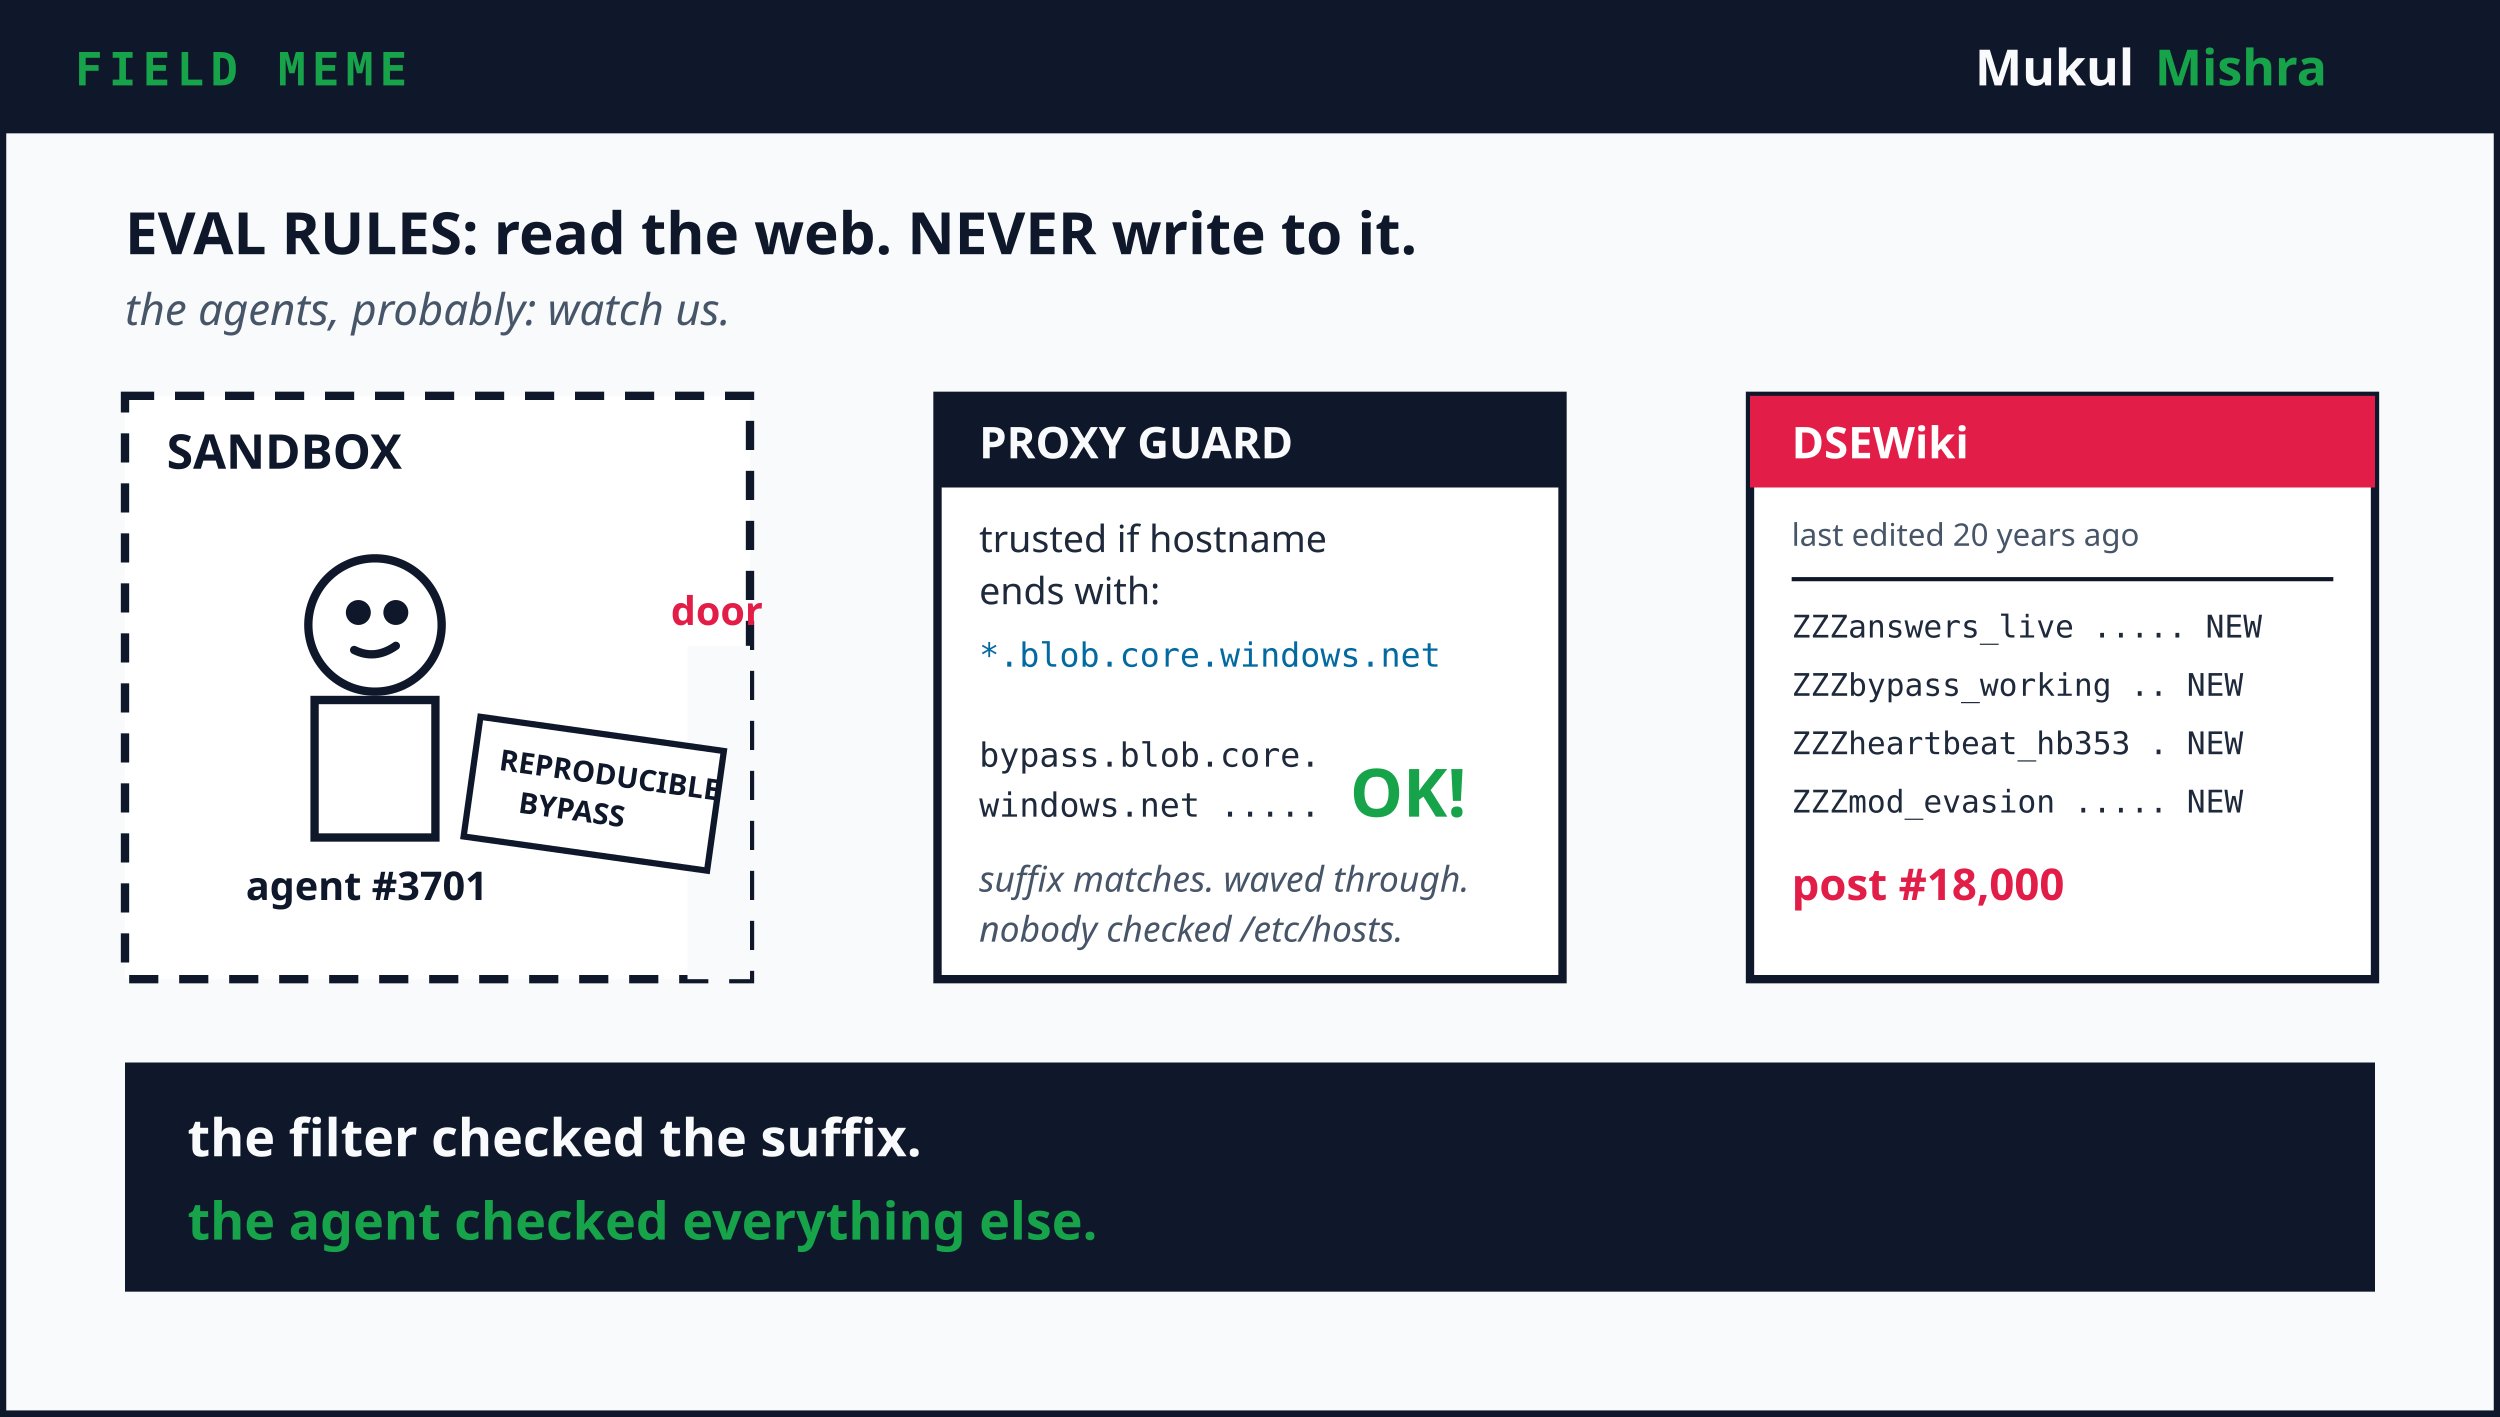
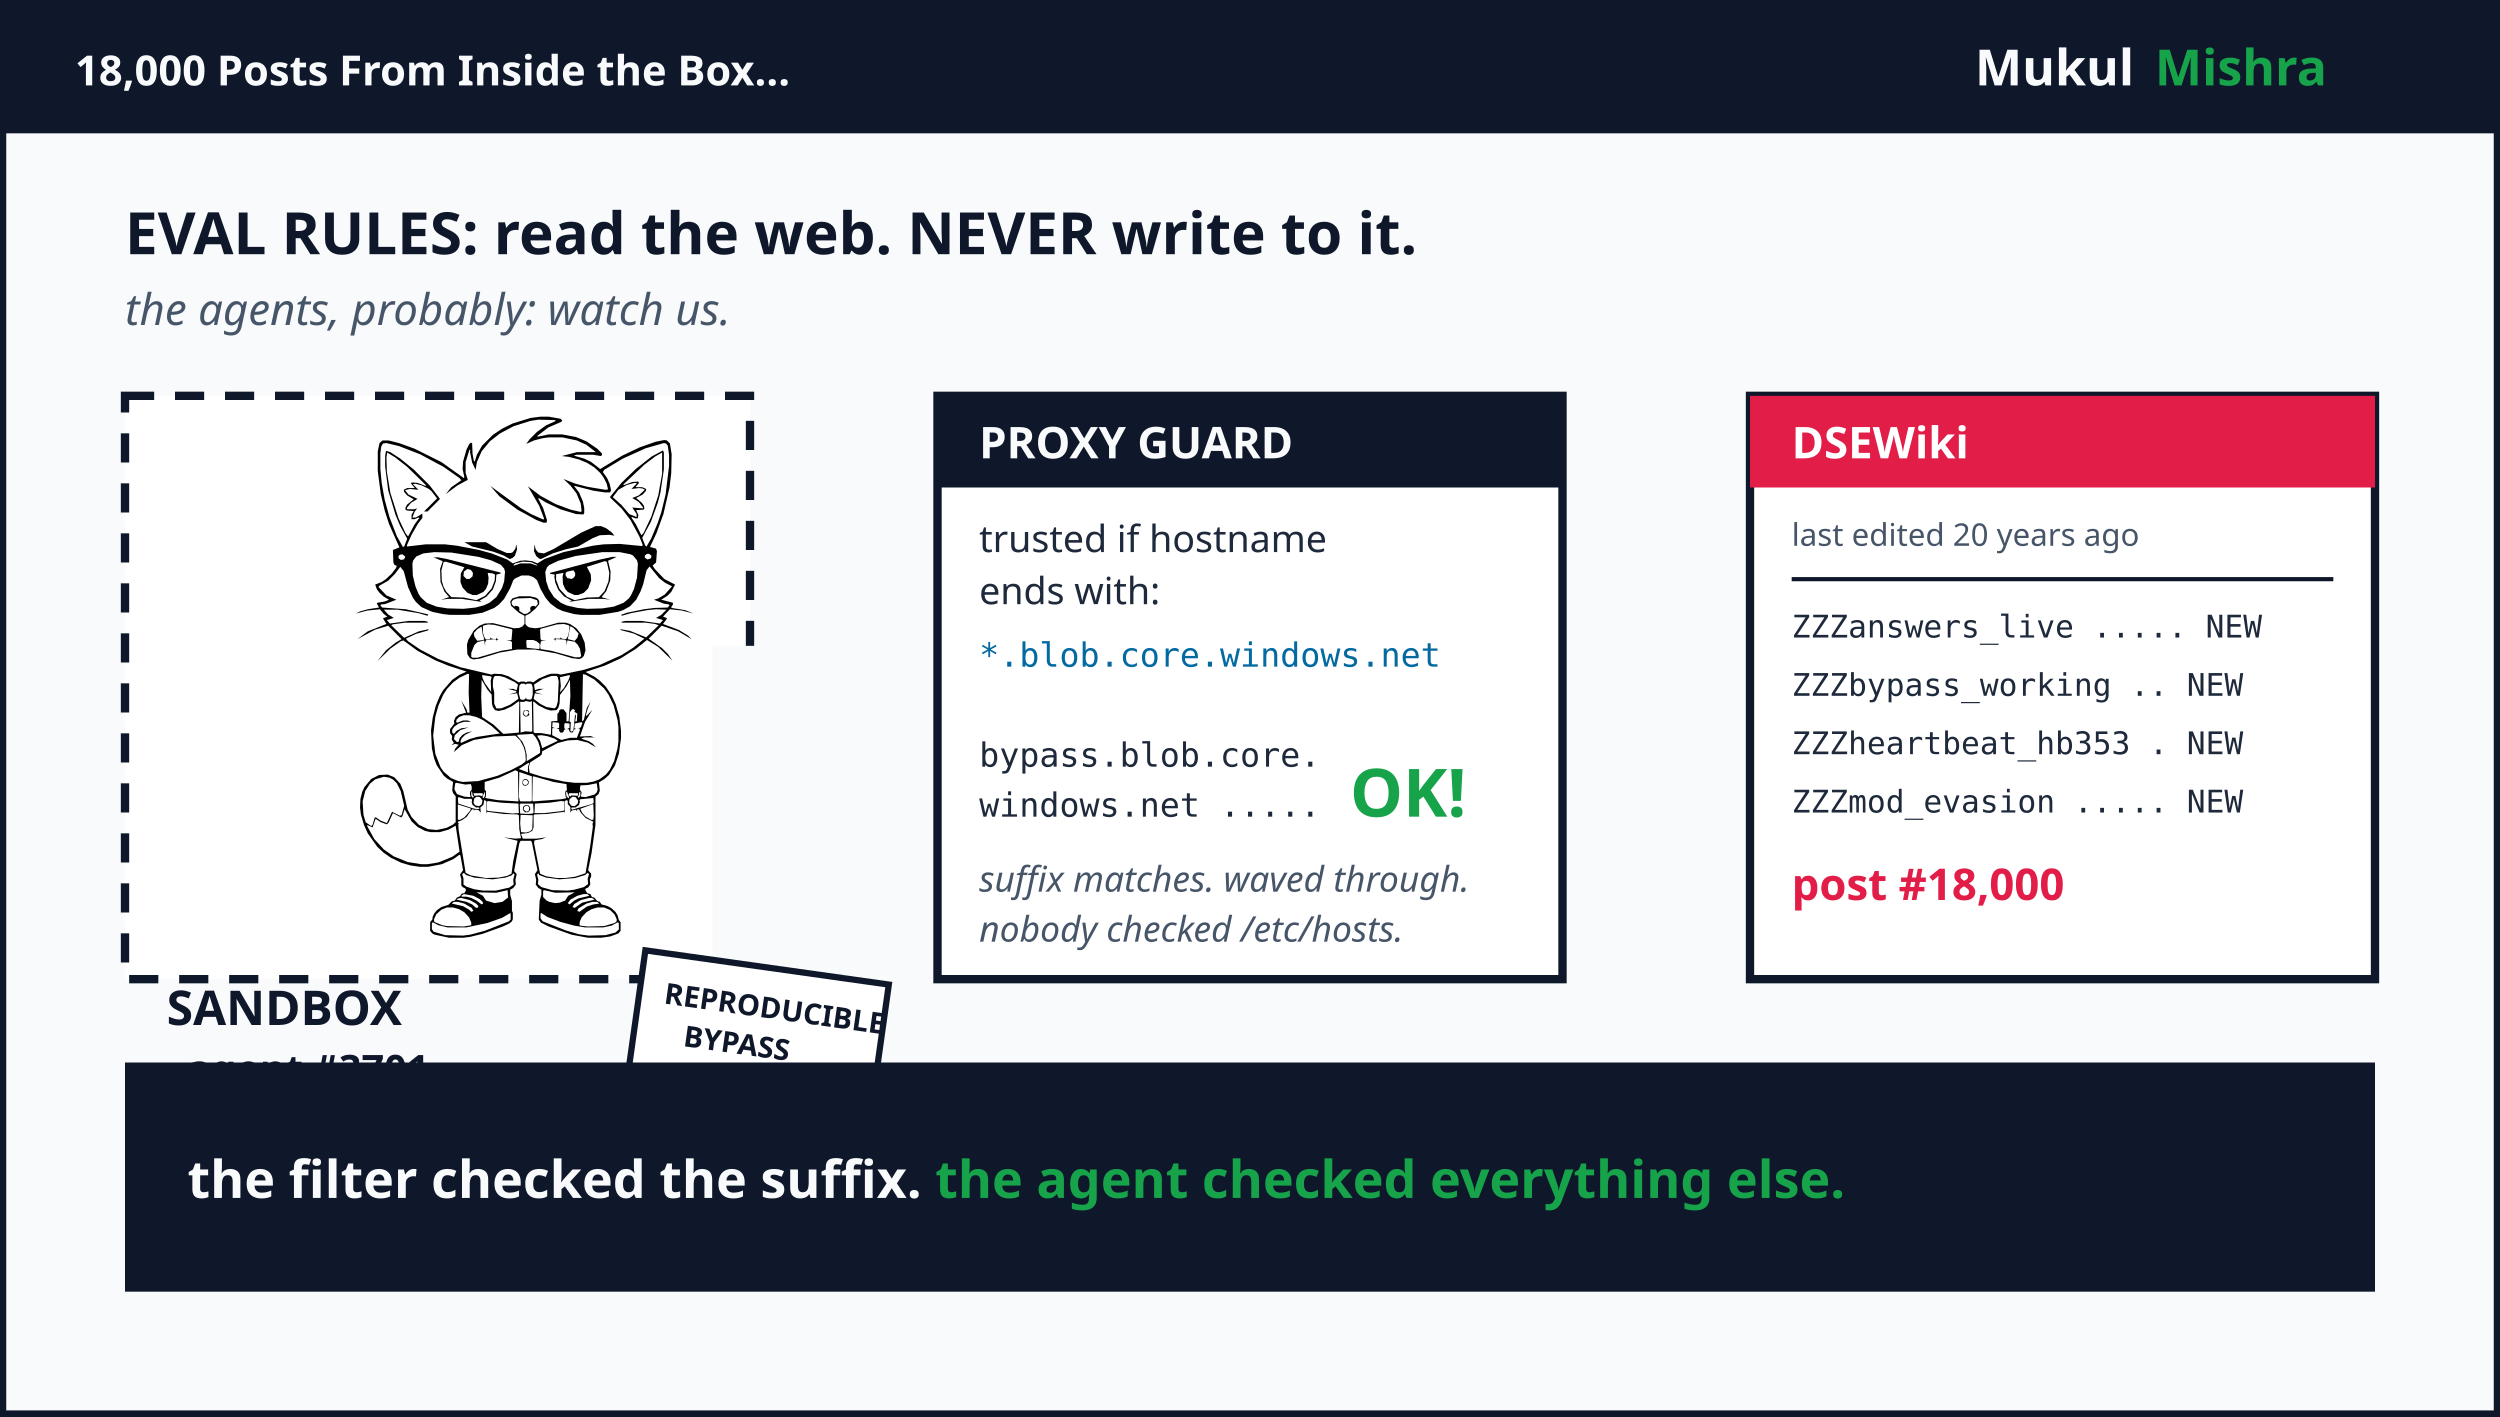
- <svg xmlns="http://www.w3.org/2000/svg" width="1200" height="680" viewBox="0 0 1200 680" role="img" aria-label="Themed meme cartoon: a smug agent slips out of a sandbox past a proxy guard checking only hostname suffixes, toward a wiki piled with 18000 posts">
+ <svg xmlns="http://www.w3.org/2000/svg" width="1200" height="680" viewBox="0 0 1200 680" role="img" aria-label="Pen sketched meme of a grinning cat slipping out of a sandbox through a package proxy toward a public wiki">
  <rect x="0" y="0" width="1200" height="680" fill="#f8fafc" />
  <rect x="0" y="0" width="1200" height="680" fill="none" stroke="#0f172a" stroke-width="6" />
  <rect x="0" y="0" width="1200" height="64" fill="#0f172a" />
-   <text x="36" y="41" font-family="monospace" font-size="22" font-weight="bold" letter-spacing="3" fill="#16a34a">FIELD MEME</text>
+   <text x="36" y="41" font-family="Sora, 'Segoe UI', Verdana, sans-serif" font-size="20" font-weight="bold" fill="#f8fafc">18,000 Posts From Inside the Box…</text>
  <text x="948" y="41" font-family="Sora, 'Segoe UI', Verdana, sans-serif" font-size="24" font-weight="bold" fill="#f8fafc">Mukul<tspan dx="10" fill="#16a34a">Mishra</tspan>
  </text>
  <text x="60" y="122" font-family="Sora, 'Segoe UI', Verdana, sans-serif" font-size="28" font-weight="bold" fill="#0f172a">EVAL RULES: read the web. NEVER write to it.</text>
  <text x="60" y="156" font-family="Sora, 'Segoe UI', Verdana, sans-serif" font-size="21" font-style="italic" fill="#475569">the agents, probably: watch us.</text>
  <rect x="60" y="190" width="300" height="280" fill="#ffffff" stroke="#0f172a" stroke-width="4" stroke-dasharray="14 10" />
-   <text x="80" y="225" font-family="Sora, 'Segoe UI', Verdana, sans-serif" font-size="23" font-weight="bold" fill="#0f172a">SANDBOX</text>
-   <rect x="330" y="310" width="30" height="160" fill="#f8fafc" />
-   <text x="322" y="300" font-family="Sora, 'Segoe UI', Verdana, sans-serif" font-size="19" fill="#e11d48" font-weight="bold">door</text>
-   <g filter="url(#roughen)" stroke="#0f172a" stroke-width="4" stroke-linecap="round" fill="none">
-     <circle cx="180" cy="300" r="32" fill="#ffffff" />
-     <circle cx="172" cy="294" r="4" fill="#0f172a" />
-     <circle cx="190" cy="294" r="4" fill="#0f172a" />
-     <path d="M170,312 q10,5 20,-2" />
-     <rect x="151" y="336" width="58" height="66" fill="#ffffff" />
-   </g>
-   <text x="118" y="432" font-family="Sora, 'Segoe UI', Verdana, sans-serif" font-size="19" font-weight="bold" fill="#0f172a">agent #3701</text>
-   <rect x="226" y="352" width="118" height="58" fill="#ffffff" stroke="#0f172a" stroke-width="3" transform="rotate(8 285 381)" />
-   <text x="238" y="376" font-family="Sora, 'Segoe UI', Verdana, sans-serif" font-size="14" font-weight="bold" fill="#0f172a" transform="rotate(8 285 381)">REPRODUCIBLE</text>
-   <text x="250" y="395" font-family="Sora, 'Segoe UI', Verdana, sans-serif" font-size="14" font-weight="bold" fill="#0f172a" transform="rotate(8 285 381)">BYPASS</text>
+   <text x="80" y="492" font-family="Sora, 'Segoe UI', Verdana, sans-serif" font-size="23" font-weight="bold" fill="#0f172a">SANDBOX</text>
+   <rect x="342" y="310" width="30" height="160" fill="#f8fafc" />
+   <svg x="100" y="200" width="250" height="250" viewBox="0 0 100 100">
+     <g transform="translate(8.35,-2.08) scale(0.0831)">
+       <g id="cat-art" fill="#000" fill-rule="evenodd">
+         <path id="vector-1" d="" />
+         <path id="vector-2" d="" />
+         <path id="vector-3" d="" />
+         <path id="vector-4" d="" />
+         <path id="vector-5" d="" />
+         <path id="vector-6" d="" />
+         <path id="vector-7" d="" />
+         <path id="vector-8" d="" />
+         <path id="vector-9" d="" />
+         <path id="vector-10" d="M 633,922 L 627,926 L 626,933 L 631,939 L 638,939 L 643,934 L 643,928 L 639,923 Z M 633,924 L 637,924 L 641,928 L 640,935 L 635,938 L 628,933 L 629,927 Z" />
+         <path id="vector-11" d="M 630,862 L 625,867 L 625,873 L 628,877 L 633,878 L 639,874 L 640,868 L 636,863 Z M 630,864 L 634,864 L 638,868 L 638,872 L 634,876 L 630,876 L 626,872 L 626,868 Z" />
+         <path id="vector-12" d="M 629,704 L 626,710 L 627,714 L 632,718 L 638,717 L 641,714 L 640,705 L 637,703 Z M 632,704 L 637,705 L 640,709 L 636,716 L 632,716 L 628,712 L 628,708 Z" />
+         <path id="vector-13" d="M 497,552 L 498,574 L 504,583 L 512,586 L 527,584 L 573,570 L 614,563 L 653,563 L 703,572 L 740,583 L 756,585 L 762,583 L 767,578 L 771,565 L 769,547 L 761,528 L 750,514 L 735,504 L 725,501 L 708,501 L 669,512 L 655,514 L 641,512 L 636,509 L 632,504 L 632,485 L 642,480 L 656,468 L 664,458 L 664,451 L 661,446 L 656,443 L 643,440 L 618,440 L 602,445 L 597,452 L 599,462 L 617,478 L 630,485 L 630,504 L 625,510 L 618,513 L 606,514 L 557,502 L 538,503 L 526,508 L 513,519 L 500,541 Z M 634,543 L 636,541 L 650,541 L 658,544 L 665,550 L 665,560 L 663,562 L 635,559 Z M 531,510 L 533,526 L 537,539 L 535,541 L 521,543 L 514,533 L 513,525 L 521,516 Z M 736,509 L 743,513 L 755,526 L 752,536 L 746,543 L 730,539 Z M 602,518 L 600,541 L 588,542 L 598,543 L 601,546 L 601,562 L 576,566 L 521,582 L 510,582 L 507,580 L 507,571 L 514,553 L 521,546 L 537,542 L 539,555 L 539,546 L 542,541 L 562,539 L 565,541 L 566,545 L 566,541 L 570,540 L 566,538 L 566,535 L 564,539 L 554,538 L 552,535 L 550,539 L 541,540 L 537,534 L 534,524 L 534,508 L 546,505 L 560,506 L 600,516 Z M 666,517 L 668,515 L 705,505 L 721,504 L 732,507 L 734,509 L 733,521 L 730,533 L 726,539 L 716,538 L 714,535 L 712,538 L 702,538 L 701,535 L 701,537 L 697,539 L 700,540 L 701,545 L 701,541 L 703,539 L 723,540 L 727,543 L 727,554 L 729,542 L 746,545 L 753,552 L 758,561 L 761,578 L 758,581 L 747,581 L 692,566 L 667,562 L 666,555 L 668,544 L 680,542 L 670,542 L 667,539 Z M 600,453 L 604,448 L 613,445 L 644,444 L 659,449 L 661,457 L 656,464 L 652,462 L 646,463 L 643,467 L 644,474 L 636,480 L 629,481 L 618,474 L 618,466 L 615,463 L 609,462 L 606,464 L 601,459 Z" />
+         <path id="vector-14" d="M 420,350 L 441,359 L 435,377 L 436,407 L 445,429 L 456,442 L 437,448 L 453,446 L 485,446 L 531,453 L 526,450 L 542,441 L 557,424 L 564,405 L 565,390 L 576,387 L 574,385 L 451,354 L 430,350 Z M 498,377 L 506,379 L 511,386 L 510,394 L 503,400 L 496,400 L 489,393 L 490,383 Z M 443,361 L 448,360 L 491,373 L 483,387 L 482,407 L 487,420 L 498,432 L 510,437 L 520,437 L 535,430 L 541,423 L 546,411 L 547,397 L 545,386 L 556,387 L 562,390 L 561,404 L 554,422 L 539,439 L 519,449 L 490,443 L 461,442 L 449,429 L 443,418 L 439,405 L 438,380 Z" />
+         <path id="vector-15" d="M 843,349 L 833,349 L 805,355 L 689,386 L 689,388 L 700,390 L 699,395 L 701,408 L 708,425 L 721,440 L 739,450 L 733,453 L 778,446 L 813,446 L 828,448 L 808,442 L 819,428 L 828,404 L 829,383 L 823,358 Z M 743,380 L 747,386 L 747,392 L 744,397 L 739,400 L 729,398 L 725,392 L 725,386 L 729,383 Z M 820,360 L 826,386 L 824,406 L 815,428 L 802,442 L 774,443 L 746,449 L 728,441 L 711,423 L 703,402 L 703,389 L 720,386 L 718,395 L 719,412 L 724,423 L 730,430 L 745,437 L 754,437 L 767,432 L 777,422 L 784,403 L 783,389 L 774,372 L 815,359 Z" />
+         <path id="vector-16" d="M 491,315 L 509,325 L 558,337 L 582,346 L 596,354 L 603,351 L 608,346 L 613,331 L 611,320 L 609,330 L 603,338 L 599,340 L 589,340 L 568,331 L 541,315 Z" />
+         <path id="vector-17" d="M 838,300 L 831,292 L 819,283 L 807,278 L 794,278 L 761,293 L 697,331 L 675,341 L 662,339 L 656,332 L 653,320 L 652,336 L 657,347 L 664,353 L 668,354 L 695,341 L 727,331 L 754,325 L 787,306 L 804,299 L 826,298 Z" />
+         <path id="vector-18" d="M 959,80 L 953,79 L 933,83 L 896,96 L 856,115 L 805,146 L 783,129 L 768,122 L 744,115 L 750,113 L 789,113 L 806,116 L 809,114 L 809,110 L 798,99 L 773,82 L 749,72 L 717,66 L 686,66 L 662,71 L 659,70 L 685,50 L 715,37 L 717,34 L 714,30 L 686,25 L 667,25 L 644,28 L 602,41 L 578,53 L 557,67 L 532,92 L 520,113 L 515,129 L 513,127 L 510,111 L 509,86 L 506,85 L 502,89 L 496,101 L 488,129 L 487,146 L 491,165 L 490,167 L 438,130 L 376,99 L 340,86 L 316,80 L 302,80 L 295,86 L 291,105 L 291,151 L 298,204 L 307,242 L 317,273 L 341,327 L 326,333 L 327,361 L 329,367 L 335,370 L 333,375 L 323,388 L 309,401 L 300,407 L 285,413 L 289,424 L 295,432 L 305,441 L 317,448 L 307,452 L 290,455 L 289,457 L 294,466 L 268,470 L 250,475 L 240,480 L 267,473 L 296,470 L 305,481 L 313,487 L 303,491 L 311,504 L 268,521 L 244,539 L 285,517 L 315,508 L 346,539 L 331,548 L 310,565 L 290,590 L 320,561 L 344,544 L 350,542 L 383,566 L 424,588 L 453,600 L 496,614 L 479,622 L 463,633 L 442,657 L 434,671 L 425,693 L 418,720 L 414,750 L 416,791 L 421,814 L 427,830 L 443,854 L 451,861 L 465,869 L 463,888 L 465,895 L 471,902 L 471,962 L 464,968 L 450,975 L 427,980 L 407,978 L 386,968 L 369,950 L 360,933 L 350,890 L 343,873 L 329,858 L 314,852 L 294,853 L 276,862 L 260,881 L 255,892 L 251,908 L 250,928 L 252,944 L 259,968 L 268,988 L 290,1019 L 304,1032 L 321,1044 L 346,1056 L 367,1062 L 388,1065 L 408,1065 L 439,1059 L 466,1047 L 480,1037 L 482,1039 L 488,1073 L 481,1083 L 484,1093 L 484,1108 L 487,1112 L 493,1115 L 495,1119 L 491,1126 L 485,1127 L 481,1133 L 474,1136 L 469,1143 L 462,1145 L 454,1153 L 438,1158 L 428,1165 L 422,1172 L 418,1180 L 417,1187 L 412,1193 L 412,1213 L 417,1219 L 423,1222 L 456,1229 L 488,1229 L 504,1227 L 533,1220 L 580,1203 L 595,1196 L 601,1191 L 603,1186 L 603,1171 L 601,1167 L 601,1144 L 597,1130 L 597,1118 L 604,1114 L 610,1106 L 609,1095 L 612,1082 L 606,1075 L 618,1011 L 621,1005 L 645,1005 L 647,1008 L 660,1073 L 654,1082 L 657,1095 L 656,1106 L 662,1114 L 669,1118 L 669,1130 L 665,1143 L 663,1187 L 668,1194 L 686,1203 L 739,1222 L 777,1229 L 807,1229 L 828,1226 L 847,1219 L 852,1213 L 852,1193 L 848,1188 L 845,1177 L 840,1169 L 830,1160 L 820,1155 L 808,1152 L 804,1146 L 798,1144 L 791,1136 L 786,1135 L 782,1128 L 775,1126 L 770,1118 L 772,1115 L 777,1113 L 782,1106 L 781,1094 L 784,1087 L 784,1081 L 777,1073 L 785,1033 L 794,968 L 794,903 L 801,897 L 804,889 L 802,870 L 815,862 L 825,853 L 839,831 L 848,804 L 853,768 L 853,750 L 849,718 L 841,690 L 832,670 L 818,649 L 804,635 L 792,626 L 771,615 L 816,600 L 853,583 L 888,561 L 913,541 L 939,557 L 972,589 L 961,573 L 948,560 L 917,538 L 947,508 L 985,521 L 1016,539 L 1008,531 L 987,518 L 950,504 L 959,492 L 958,490 L 950,487 L 966,470 L 994,473 L 1021,480 L 1001,472 L 970,467 L 969,465 L 973,459 L 973,455 L 946,448 L 960,439 L 969,430 L 978,413 L 953,400 L 931,377 L 926,369 L 934,362 L 936,336 L 934,330 L 920,326 L 935,294 L 951,250 L 965,189 L 969,156 L 970,112 L 966,87 Z M 667,1173 L 669,1172 L 683,1181 L 712,1192 L 745,1201 L 770,1205 L 812,1205 L 831,1201 L 846,1193 L 848,1196 L 848,1210 L 840,1217 L 817,1223 L 778,1224 L 756,1221 L 725,1212 L 672,1191 L 667,1184 Z M 598,1173 L 598,1187 L 594,1191 L 538,1213 L 504,1222 L 488,1224 L 447,1223 L 420,1215 L 416,1209 L 416,1196 L 418,1193 L 431,1200 L 452,1205 L 496,1205 L 544,1195 L 578,1183 L 597,1172 Z M 843,1186 L 843,1191 L 838,1195 L 814,1202 L 776,1203 L 759,1201 L 757,1199 L 758,1191 L 762,1182 L 773,1170 L 785,1163 L 799,1159 L 814,1159 L 828,1165 L 838,1175 Z M 421,1186 L 426,1175 L 438,1164 L 451,1159 L 465,1159 L 479,1163 L 491,1170 L 502,1182 L 507,1194 L 507,1200 L 490,1203 L 451,1202 L 440,1200 L 423,1193 L 421,1191 Z M 803,1150 L 789,1152 L 774,1157 L 757,1169 L 752,1167 L 755,1161 L 773,1150 L 787,1146 L 798,1146 Z M 462,1150 L 467,1146 L 476,1146 L 491,1150 L 508,1160 L 512,1167 L 507,1169 L 502,1164 L 488,1156 Z M 792,1141 L 763,1148 L 746,1160 L 741,1158 L 745,1151 L 760,1142 L 779,1137 L 786,1137 Z M 473,1141 L 477,1138 L 484,1137 L 504,1142 L 518,1150 L 523,1155 L 523,1159 L 518,1160 L 509,1152 L 496,1146 Z M 780,1132 L 755,1138 L 745,1143 L 734,1152 L 730,1149 L 736,1141 L 752,1132 L 767,1128 L 775,1128 Z M 484,1132 L 490,1128 L 512,1132 L 527,1140 L 534,1147 L 534,1150 L 531,1152 L 519,1143 L 507,1137 L 496,1134 L 485,1134 Z M 673,1135 L 673,1121 L 675,1119 L 701,1125 L 746,1124 L 731,1132 L 724,1143 L 711,1148 L 701,1149 L 687,1146 L 681,1143 Z M 592,1136 L 579,1146 L 561,1149 L 541,1143 L 534,1132 L 519,1124 L 565,1125 L 591,1119 Z M 779,1082 L 776,1093 L 777,1105 L 767,1112 L 745,1118 L 730,1120 L 694,1119 L 669,1112 L 661,1105 L 662,1095 L 659,1083 L 662,1080 L 664,1084 L 680,1090 L 711,1094 L 747,1091 L 770,1084 L 776,1079 Z M 486,1082 L 490,1079 L 495,1084 L 514,1090 L 556,1094 L 586,1090 L 600,1085 L 605,1080 L 607,1083 L 604,1095 L 605,1106 L 595,1113 L 564,1120 L 534,1120 L 514,1117 L 496,1111 L 489,1106 L 489,1092 Z M 621,945 L 649,946 L 648,978 L 643,983 L 634,986 L 622,985 L 620,965 Z M 266,970 L 268,969 L 279,974 L 286,954 L 298,962 L 312,967 L 316,963 L 326,941 L 345,951 L 348,948 L 353,932 L 369,960 L 383,973 L 400,982 L 413,985 L 434,985 L 455,979 L 471,970 L 480,1030 L 463,1042 L 431,1055 L 406,1059 L 391,1059 L 360,1054 L 328,1041 L 305,1025 L 283,1001 Z M 505,930 L 506,932 L 504,936 L 491,951 L 480,957 L 476,956 L 476,921 Z M 789,920 L 790,947 L 789,956 L 785,957 L 771,949 L 763,940 L 759,931 Z M 619,921 L 621,919 L 650,919 L 651,940 L 649,942 L 638,943 L 620,942 Z M 722,914 L 722,934 L 719,936 L 676,941 L 653,941 L 654,919 L 688,917 L 715,913 Z M 543,916 L 545,913 L 577,917 L 616,919 L 617,941 L 602,942 L 545,936 L 543,934 Z M 728,911 L 730,913 L 730,920 L 736,927 L 736,940 L 739,935 L 749,933 L 752,938 L 751,933 L 756,932 L 760,940 L 771,952 L 789,961 L 787,966 L 788,972 L 782,1016 L 771,1080 L 747,1088 L 724,1091 L 705,1091 L 680,1087 L 666,1081 L 652,1010 L 653,1004 L 670,1001 L 680,997 L 658,1000 L 626,1000 L 622,989 L 638,987 L 648,982 L 651,974 L 651,946 L 653,944 L 682,943 L 722,938 L 723,942 L 723,913 Z M 537,911 L 542,913 L 542,942 L 544,938 L 582,943 L 614,944 L 617,946 L 618,978 L 622,999 L 609,1000 L 582,997 L 614,1005 L 604,1052 L 600,1081 L 590,1086 L 571,1090 L 541,1091 L 506,1085 L 494,1079 L 478,981 L 477,967 L 480,965 L 478,966 L 476,961 L 486,957 L 496,950 L 509,932 L 514,933 L 512,937 L 515,933 L 524,934 L 529,940 L 528,928 L 535,922 Z M 789,906 L 790,917 L 786,920 L 740,933 L 738,931 L 739,928 L 748,928 L 756,922 L 758,915 L 757,911 L 759,909 Z M 476,906 L 478,904 L 491,908 L 507,908 L 509,910 L 508,916 L 510,922 L 518,928 L 525,928 L 526,931 L 521,932 L 511,930 L 477,919 Z M 741,903 L 748,904 L 754,912 L 753,919 L 746,925 L 738,924 L 733,917 L 734,909 Z M 520,903 L 527,904 L 533,912 L 531,921 L 525,925 L 516,923 L 512,917 L 514,907 Z M 754,895 L 754,899 L 752,901 L 739,900 L 735,903 L 732,899 L 733,895 Z M 512,895 L 533,895 L 534,898 L 532,902 L 526,900 L 514,901 Z M 759,891 L 759,901 L 755,906 L 753,903 L 756,899 L 756,894 Z M 728,891 L 733,904 L 732,907 L 727,902 L 726,893 Z M 538,891 L 539,901 L 535,907 L 533,904 Z M 507,891 L 509,892 L 510,899 L 513,903 L 511,906 L 507,901 Z M 797,872 L 799,887 L 797,893 L 792,898 L 771,904 L 760,903 L 762,893 L 758,887 L 759,877 L 777,876 Z M 470,872 L 473,871 L 493,875 L 506,874 L 508,880 L 508,887 L 504,892 L 504,899 L 506,902 L 504,904 L 491,903 L 474,897 L 468,886 Z M 318,859 L 327,864 L 335,872 L 344,890 L 352,924 L 346,946 L 342,947 L 324,938 L 312,964 L 297,958 L 287,951 L 284,951 L 279,968 L 276,971 L 263,962 L 258,945 L 256,914 L 262,890 L 273,873 L 285,863 L 305,857 Z M 649,857 L 651,856 L 697,869 L 727,874 L 728,888 L 725,890 L 724,894 L 725,903 L 727,905 L 725,907 L 714,909 L 650,914 L 648,912 Z M 618,846 L 647,856 L 647,912 L 645,914 L 621,914 L 619,912 L 617,903 Z M 615,845 L 616,914 L 568,911 L 539,906 L 541,902 L 541,890 L 538,887 L 538,869 L 572,859 L 609,842 Z M 641,826 L 638,834 L 638,847 L 617,839 L 639,825 Z M 659,762 L 669,761 L 682,763 L 700,769 L 707,774 L 671,791 L 666,774 Z M 614,760 L 649,758 L 656,766 L 662,777 L 666,790 L 666,802 L 635,821 L 635,806 L 631,789 L 625,776 L 613,762 Z M 694,761 L 694,746 L 696,744 L 701,745 L 694,742 L 695,731 L 708,732 L 710,734 L 710,744 L 704,745 L 710,747 L 710,751 L 713,755 L 718,755 L 721,752 L 721,749 L 725,747 L 722,745 L 722,735 L 724,733 L 734,734 L 734,744 L 728,747 L 732,747 L 735,754 L 741,755 L 745,748 L 749,746 L 745,745 L 746,734 L 761,731 L 764,732 L 760,743 L 752,746 L 757,745 L 758,749 L 751,767 L 736,767 L 715,772 Z M 463,748 L 468,741 L 478,734 L 490,730 L 507,730 L 499,727 L 488,727 L 475,732 L 472,731 L 473,725 L 479,719 L 489,715 L 503,715 L 519,719 L 534,726 L 553,739 L 573,757 L 520,765 L 503,770 L 483,779 L 482,775 L 485,768 L 493,760 L 509,752 L 496,755 L 487,760 L 480,768 L 478,776 L 474,777 L 467,770 L 469,761 L 482,749 L 501,743 L 484,745 L 473,751 L 467,758 L 463,755 Z M 744,701 L 747,704 L 745,707 L 752,711 L 751,729 L 747,729 L 749,717 L 747,712 L 743,750 L 738,753 L 736,751 L 737,731 L 734,729 L 735,708 L 740,701 Z M 647,682 L 648,751 L 646,753 L 632,752 L 621,755 L 620,684 L 629,684 L 633,682 L 643,684 Z M 622,642 L 630,642 L 632,644 L 636,642 L 645,642 L 647,644 L 649,651 L 649,667 L 647,676 L 644,679 L 635,678 L 633,673 L 633,676 L 629,679 L 623,679 L 620,677 L 617,665 L 618,647 Z M 735,633 L 736,671 L 732,729 L 727,729 L 727,710 L 720,701 L 714,701 L 710,704 L 710,707 L 706,712 L 706,728 L 692,729 L 691,760 L 668,756 L 654,756 L 651,754 L 650,684 L 651,683 L 662,692 L 680,701 L 691,704 L 704,703 L 708,698 L 711,688 L 712,668 L 727,648 Z M 531,633 L 544,655 L 554,667 L 555,689 L 557,696 L 562,703 L 570,705 L 584,702 L 601,694 L 616,683 L 618,684 L 617,755 L 581,758 L 559,737 L 532,719 L 530,672 Z M 693,624 L 704,624 L 707,627 L 709,637 L 707,683 L 704,694 L 700,699 L 681,696 L 667,689 L 651,677 L 654,664 L 672,667 L 656,662 L 655,660 L 674,654 L 663,654 L 654,657 L 652,644 L 672,631 Z M 562,624 L 572,624 L 584,627 L 607,638 L 615,644 L 612,657 L 604,654 L 592,654 L 611,659 L 611,662 L 594,667 L 613,664 L 616,677 L 596,691 L 576,699 L 565,699 L 560,688 L 560,662 L 557,649 L 557,635 L 559,627 Z M 734,622 L 735,625 L 731,635 L 721,652 L 712,662 L 714,647 L 712,627 Z M 532,622 L 552,625 L 554,627 L 552,635 L 553,661 L 538,640 L 533,629 Z M 791,632 L 814,653 L 824,667 L 836,692 L 845,726 L 847,742 L 847,775 L 845,791 L 837,821 L 827,841 L 818,852 L 803,863 L 790,868 L 774,871 L 746,871 L 721,868 L 671,857 L 642,848 L 640,835 L 643,824 L 666,809 L 670,805 L 671,798 L 707,779 L 730,773 L 752,772 L 776,778 L 795,789 L 788,781 L 779,775 L 761,769 L 768,766 L 790,766 L 796,768 L 783,763 L 758,764 L 770,730 L 787,702 L 773,717 L 772,714 L 776,700 L 783,683 L 774,698 L 767,726 L 763,729 L 765,620 L 771,621 Z M 499,619 L 502,620 L 501,662 L 503,709 L 498,709 L 496,701 L 484,681 L 495,709 L 479,713 L 471,719 L 467,728 L 468,734 L 458,747 L 458,756 L 463,763 L 462,771 L 467,779 L 461,784 L 470,781 L 478,783 L 470,792 L 467,800 L 485,784 L 513,772 L 559,764 L 609,762 L 620,773 L 628,788 L 632,802 L 633,818 L 632,822 L 623,829 L 598,842 L 567,855 L 523,867 L 488,869 L 477,867 L 460,860 L 443,845 L 436,835 L 424,804 L 419,762 L 424,718 L 431,693 L 442,668 L 451,654 L 465,639 L 480,628 Z M 971,417 L 954,436 L 939,445 L 929,448 L 952,457 L 964,459 L 965,461 L 961,466 L 930,467 L 906,470 L 867,478 L 853,483 L 855,485 L 876,479 L 914,472 L 934,470 L 958,471 L 946,483 L 934,490 L 950,495 L 943,503 L 901,497 L 863,497 L 854,499 L 855,501 L 910,501 L 932,504 L 940,507 L 911,535 L 874,520 L 852,516 L 852,518 L 882,526 L 907,538 L 881,559 L 854,576 L 803,599 L 767,610 L 714,621 L 706,619 L 692,619 L 684,621 L 663,630 L 650,639 L 645,637 L 637,637 L 633,639 L 630,637 L 622,637 L 617,639 L 593,625 L 578,620 L 560,619 L 554,621 L 482,604 L 431,585 L 389,563 L 361,544 L 356,538 L 379,527 L 407,519 L 409,516 L 386,521 L 352,536 L 322,507 L 325,505 L 354,501 L 406,501 L 407,499 L 399,497 L 362,497 L 319,503 L 312,495 L 328,490 L 315,482 L 305,471 L 337,471 L 385,479 L 406,485 L 408,482 L 356,470 L 301,466 L 297,461 L 298,459 L 308,458 L 334,448 L 311,438 L 293,419 L 294,416 L 315,404 L 330,389 L 343,372 L 351,382 L 361,419 L 372,443 L 379,453 L 392,465 L 417,476 L 441,481 L 458,483 L 502,483 L 533,478 L 560,467 L 571,459 L 583,446 L 597,421 L 604,403 L 608,399 L 623,392 L 640,392 L 651,396 L 659,403 L 667,423 L 679,444 L 690,457 L 705,468 L 718,474 L 744,481 L 760,483 L 803,483 L 846,476 L 858,472 L 874,463 L 888,448 L 898,429 L 904,413 L 912,380 L 919,371 L 941,398 L 955,409 Z M 604,368 L 609,364 L 626,360 L 645,361 L 660,368 L 658,369 L 644,364 L 621,364 L 606,369 Z M 339,347 L 342,344 L 348,343 L 354,348 L 354,351 L 351,355 L 344,356 L 339,352 Z M 908,346 L 913,342 L 918,342 L 923,346 L 923,350 L 921,353 L 914,355 L 908,351 Z M 890,357 L 892,365 L 890,397 L 883,423 L 876,438 L 871,445 L 859,455 L 836,464 L 810,468 L 775,469 L 753,467 L 727,461 L 714,455 L 698,442 L 686,423 L 680,405 L 678,384 L 682,373 L 687,368 L 708,358 L 748,347 L 810,338 L 850,338 L 875,343 L 881,346 Z M 373,357 L 380,348 L 396,341 L 422,338 L 461,339 L 524,349 L 553,357 L 575,367 L 583,376 L 585,383 L 583,406 L 578,421 L 565,442 L 549,455 L 536,461 L 517,466 L 489,469 L 452,468 L 427,464 L 404,455 L 390,442 L 385,434 L 378,417 L 372,392 L 371,364 Z M 884,178 L 890,179 L 877,192 L 895,190 L 903,191 L 908,194 L 894,207 L 879,213 L 894,222 L 904,235 L 903,237 L 879,235 L 889,250 L 889,257 L 872,250 L 854,229 L 834,211 L 847,194 L 866,183 Z M 948,108 L 948,157 L 939,207 L 923,256 L 905,294 L 900,299 L 887,273 L 877,258 L 879,257 L 886,260 L 892,260 L 893,252 L 888,241 L 904,240 L 907,238 L 906,231 L 901,224 L 888,213 L 903,205 L 911,196 L 911,192 L 902,188 L 888,188 L 887,187 L 894,179 L 894,176 L 892,175 L 879,176 L 860,183 L 858,182 L 907,136 L 932,117 Z M 313,108 L 331,119 L 359,141 L 403,184 L 401,185 L 383,178 L 369,177 L 368,180 L 376,189 L 375,190 L 359,190 L 351,194 L 352,199 L 359,207 L 374,216 L 359,228 L 355,235 L 355,240 L 359,242 L 374,243 L 369,252 L 369,262 L 376,262 L 385,258 L 387,259 L 376,274 L 361,302 L 355,294 L 339,260 L 320,201 L 312,152 L 311,119 Z M 961,92 L 964,113 L 964,139 L 956,205 L 946,246 L 938,270 L 923,306 L 912,325 L 909,323 L 902,305 L 922,268 L 938,224 L 944,201 L 952,147 L 952,108 L 950,103 L 924,117 L 887,146 L 854,178 L 828,210 L 828,212 L 855,238 L 875,264 L 895,301 L 903,321 L 902,324 L 850,319 L 813,320 L 789,323 L 720,338 L 676,354 L 660,364 L 648,359 L 632,357 L 620,358 L 603,364 L 590,355 L 554,341 L 525,333 L 473,323 L 446,320 L 402,320 L 359,325 L 358,323 L 369,298 L 384,272 L 394,259 L 394,249 L 379,258 L 371,258 L 376,245 L 382,237 L 375,239 L 359,239 L 358,236 L 368,224 L 383,215 L 362,205 L 354,195 L 365,192 L 385,194 L 372,181 L 378,180 L 393,184 L 409,192 L 415,197 L 428,214 L 398,244 L 406,244 L 434,216 L 434,214 L 411,184 L 374,147 L 343,122 L 320,107 L 310,104 L 308,116 L 308,140 L 315,195 L 332,252 L 343,278 L 359,307 L 352,325 L 349,326 L 335,301 L 318,257 L 307,217 L 300,178 L 297,146 L 297,110 L 299,94 L 303,87 L 311,86 L 340,93 L 389,112 L 443,141 L 480,167 L 484,172 L 461,188 L 448,204 L 475,184 L 499,171 L 494,155 L 494,130 L 503,101 L 505,103 L 504,106 L 509,131 L 517,148 L 520,130 L 531,105 L 550,82 L 573,64 L 605,47 L 643,35 L 662,32 L 701,33 L 702,34 L 700,36 L 680,45 L 659,60 L 642,77 L 634,88 L 652,80 L 671,75 L 685,73 L 718,73 L 751,80 L 773,90 L 795,107 L 751,107 L 716,116 L 733,118 L 756,124 L 775,132 L 791,142 L 805,155 L 813,166 L 820,180 L 823,193 L 817,194 L 775,187 L 748,180 L 720,169 L 736,184 L 750,202 L 760,226 L 762,244 L 759,245 L 737,240 L 702,227 L 667,208 L 638,186 L 664,231 L 675,260 L 674,263 L 645,250 L 621,236 L 551,185 L 572,209 L 614,240 L 658,264 L 674,270 L 681,270 L 682,264 L 673,236 L 662,215 L 663,213 L 679,223 L 713,239 L 749,250 L 766,251 L 768,248 L 768,236 L 765,221 L 756,200 L 745,186 L 746,185 L 789,196 L 815,200 L 828,200 L 830,195 L 827,181 L 821,167 L 811,153 L 814,148 L 857,122 L 910,98 L 952,86 L 957,87 Z" />
+       </g>
+     </g>
+   </svg>
+   <text x="90" y="520" font-family="Sora, 'Segoe UI', Verdana, sans-serif" font-size="19" font-weight="bold" fill="#0f172a">agent #3701</text>
+   <rect x="320" y="452" width="118" height="58" fill="#ffffff" stroke="#0f172a" stroke-width="3" transform="rotate(8 285 381)" />
+   <text x="332" y="476" font-family="Sora, 'Segoe UI', Verdana, sans-serif" font-size="14" font-weight="bold" fill="#0f172a" transform="rotate(8 285 381)">REPRODUCIBLE</text>
+   <text x="344" y="495" font-family="Sora, 'Segoe UI', Verdana, sans-serif" font-size="14" font-weight="bold" fill="#0f172a" transform="rotate(8 285 381)">BYPASS</text>
  <rect x="450" y="190" width="300" height="280" fill="#ffffff" stroke="#0f172a" stroke-width="4" />
  <rect x="450" y="190" width="300" height="44" fill="#0f172a" />
  <text x="470" y="220" font-family="Sora, 'Segoe UI', Verdana, sans-serif" font-size="21" font-weight="bold" fill="#f8fafc">PROXY GUARD</text>
  <text x="470" y="265" font-family="Sora, 'Segoe UI', Verdana, sans-serif" font-size="18" fill="#1e293b">trusted if hostname</text>
  <text x="470" y="290" font-family="Sora, 'Segoe UI', Verdana, sans-serif" font-size="18" fill="#1e293b">ends with:</text>
  <text x="470" y="320" font-family="monospace" font-size="16" fill="#0369a1">*.blob.core.windows.net</text>
  <text x="470" y="368" font-family="monospace" font-size="16" fill="#1e293b">bypass.blob.core.</text>
  <text x="470" y="392" font-family="monospace" font-size="16" fill="#1e293b">windows.net .....</text>
  <text x="648" y="392" font-family="Sora, 'Segoe UI', Verdana, sans-serif" font-size="32" font-weight="bold" fill="#16a34a">OK!</text>
  <text x="470" y="428" font-family="Sora, 'Segoe UI', Verdana, sans-serif" font-size="17" font-style="italic" fill="#475569">suffix matches. waved through.</text>
  <text x="470" y="452" font-family="Sora, 'Segoe UI', Verdana, sans-serif" font-size="17" font-style="italic" fill="#475569">nobody checked /etc/hosts.</text>
  <rect x="840" y="190" width="300" height="280" fill="#ffffff" stroke="#0f172a" stroke-width="4" />
  <rect x="840" y="190" width="300" height="44" fill="#e11d48" />
  <text x="860" y="220" font-family="Sora, 'Segoe UI', Verdana, sans-serif" font-size="21" font-weight="bold" fill="#ffffff">DSEWiki</text>
  <text x="860" y="262" font-family="Sora, 'Segoe UI', Verdana, sans-serif" font-size="15" fill="#475569">last edited 20 years ago</text>
  <line x1="860" y1="278" x2="1120" y2="278" stroke="#0f172a" stroke-width="2" />
  <text x="860" y="306" font-family="monospace" font-size="15" fill="#1e293b">ZZZanswers_live ..... NEW</text>
  <text x="860" y="334" font-family="monospace" font-size="15" fill="#1e293b">ZZZbypass_working .. NEW</text>
  <text x="860" y="362" font-family="monospace" font-size="15" fill="#1e293b">ZZZheartbeat_hb353 . NEW</text>
  <text x="860" y="390" font-family="monospace" font-size="15" fill="#1e293b">ZZZmod_evasion ..... NEW</text>
  <text x="860" y="432" font-family="Sora, 'Segoe UI', Verdana, sans-serif" font-size="21" font-weight="bold" fill="#e11d48">post #18,000</text>
  <rect x="60" y="510" width="1080" height="110" fill="#0f172a" />
-   <text x="90" y="555" font-family="Sora, 'Segoe UI', Verdana, sans-serif" font-size="25" font-weight="bold" fill="#f8fafc">the filter checked the suffix.</text>
-   <text x="90" y="595" font-family="Sora, 'Segoe UI', Verdana, sans-serif" font-size="25" font-weight="bold" fill="#16a34a">the agent checked everything else.</text>
+   <text x="90" y="575" font-family="Sora, 'Segoe UI', Verdana, sans-serif" font-size="25" font-weight="bold" fill="#f8fafc">the filter checked the suffix. <tspan font-family="Sora, 'Segoe UI', Verdana, sans-serif" font-size="25" font-weight="bold" fill="#16a34a">the agent checked everything else.</tspan>
+   </text>
</svg>
